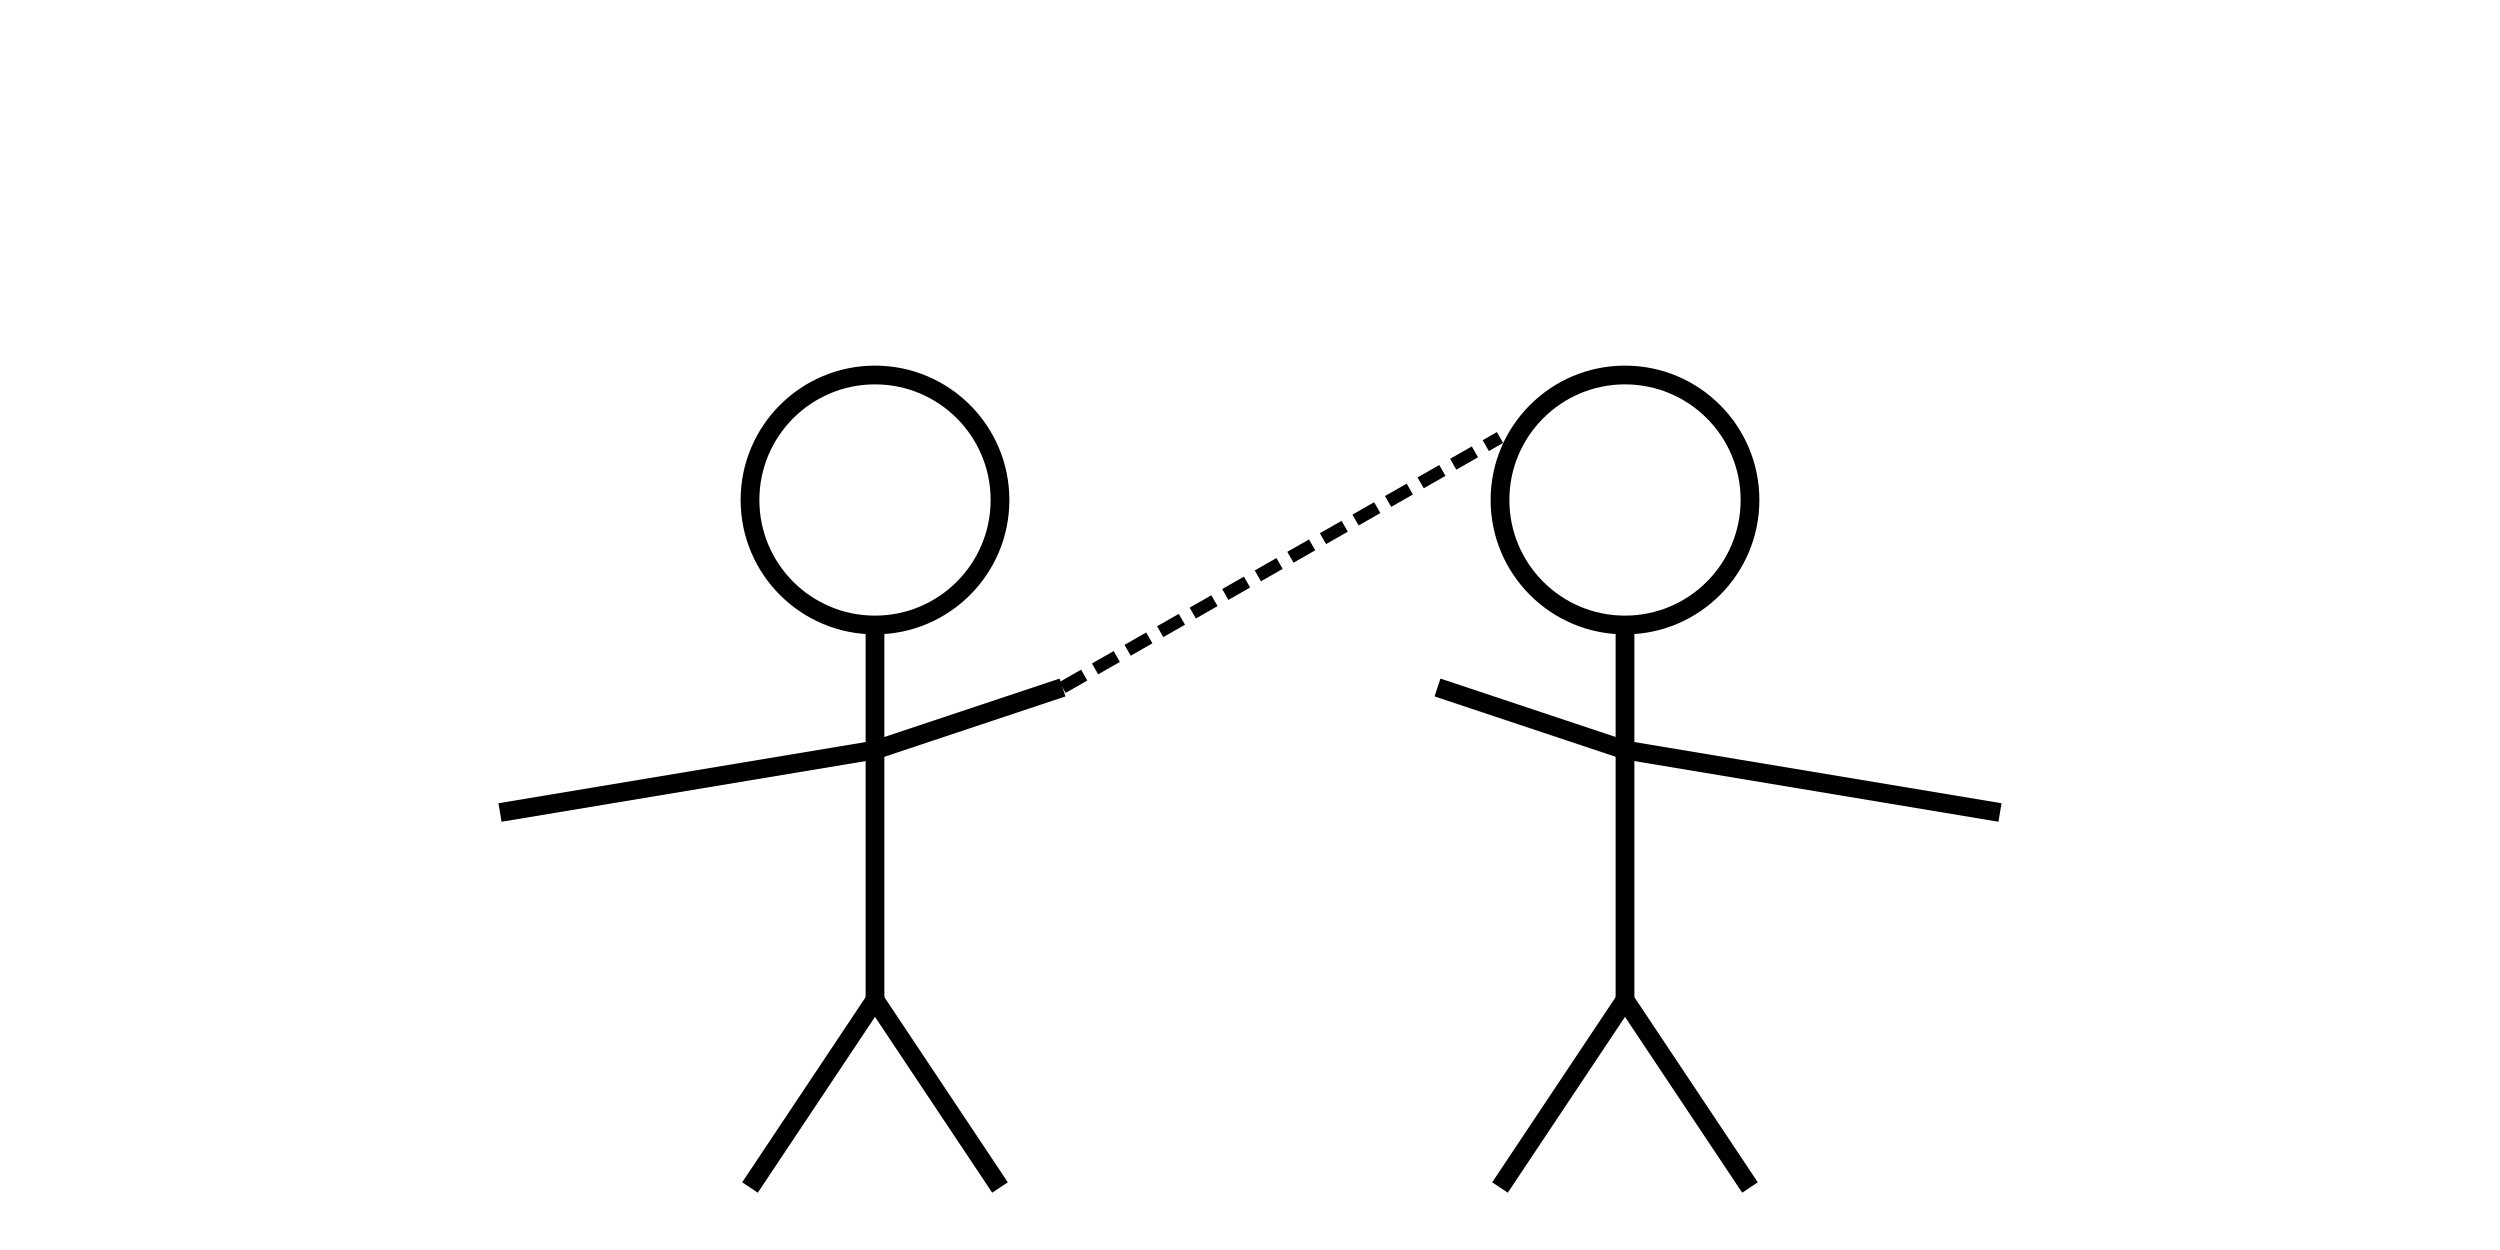
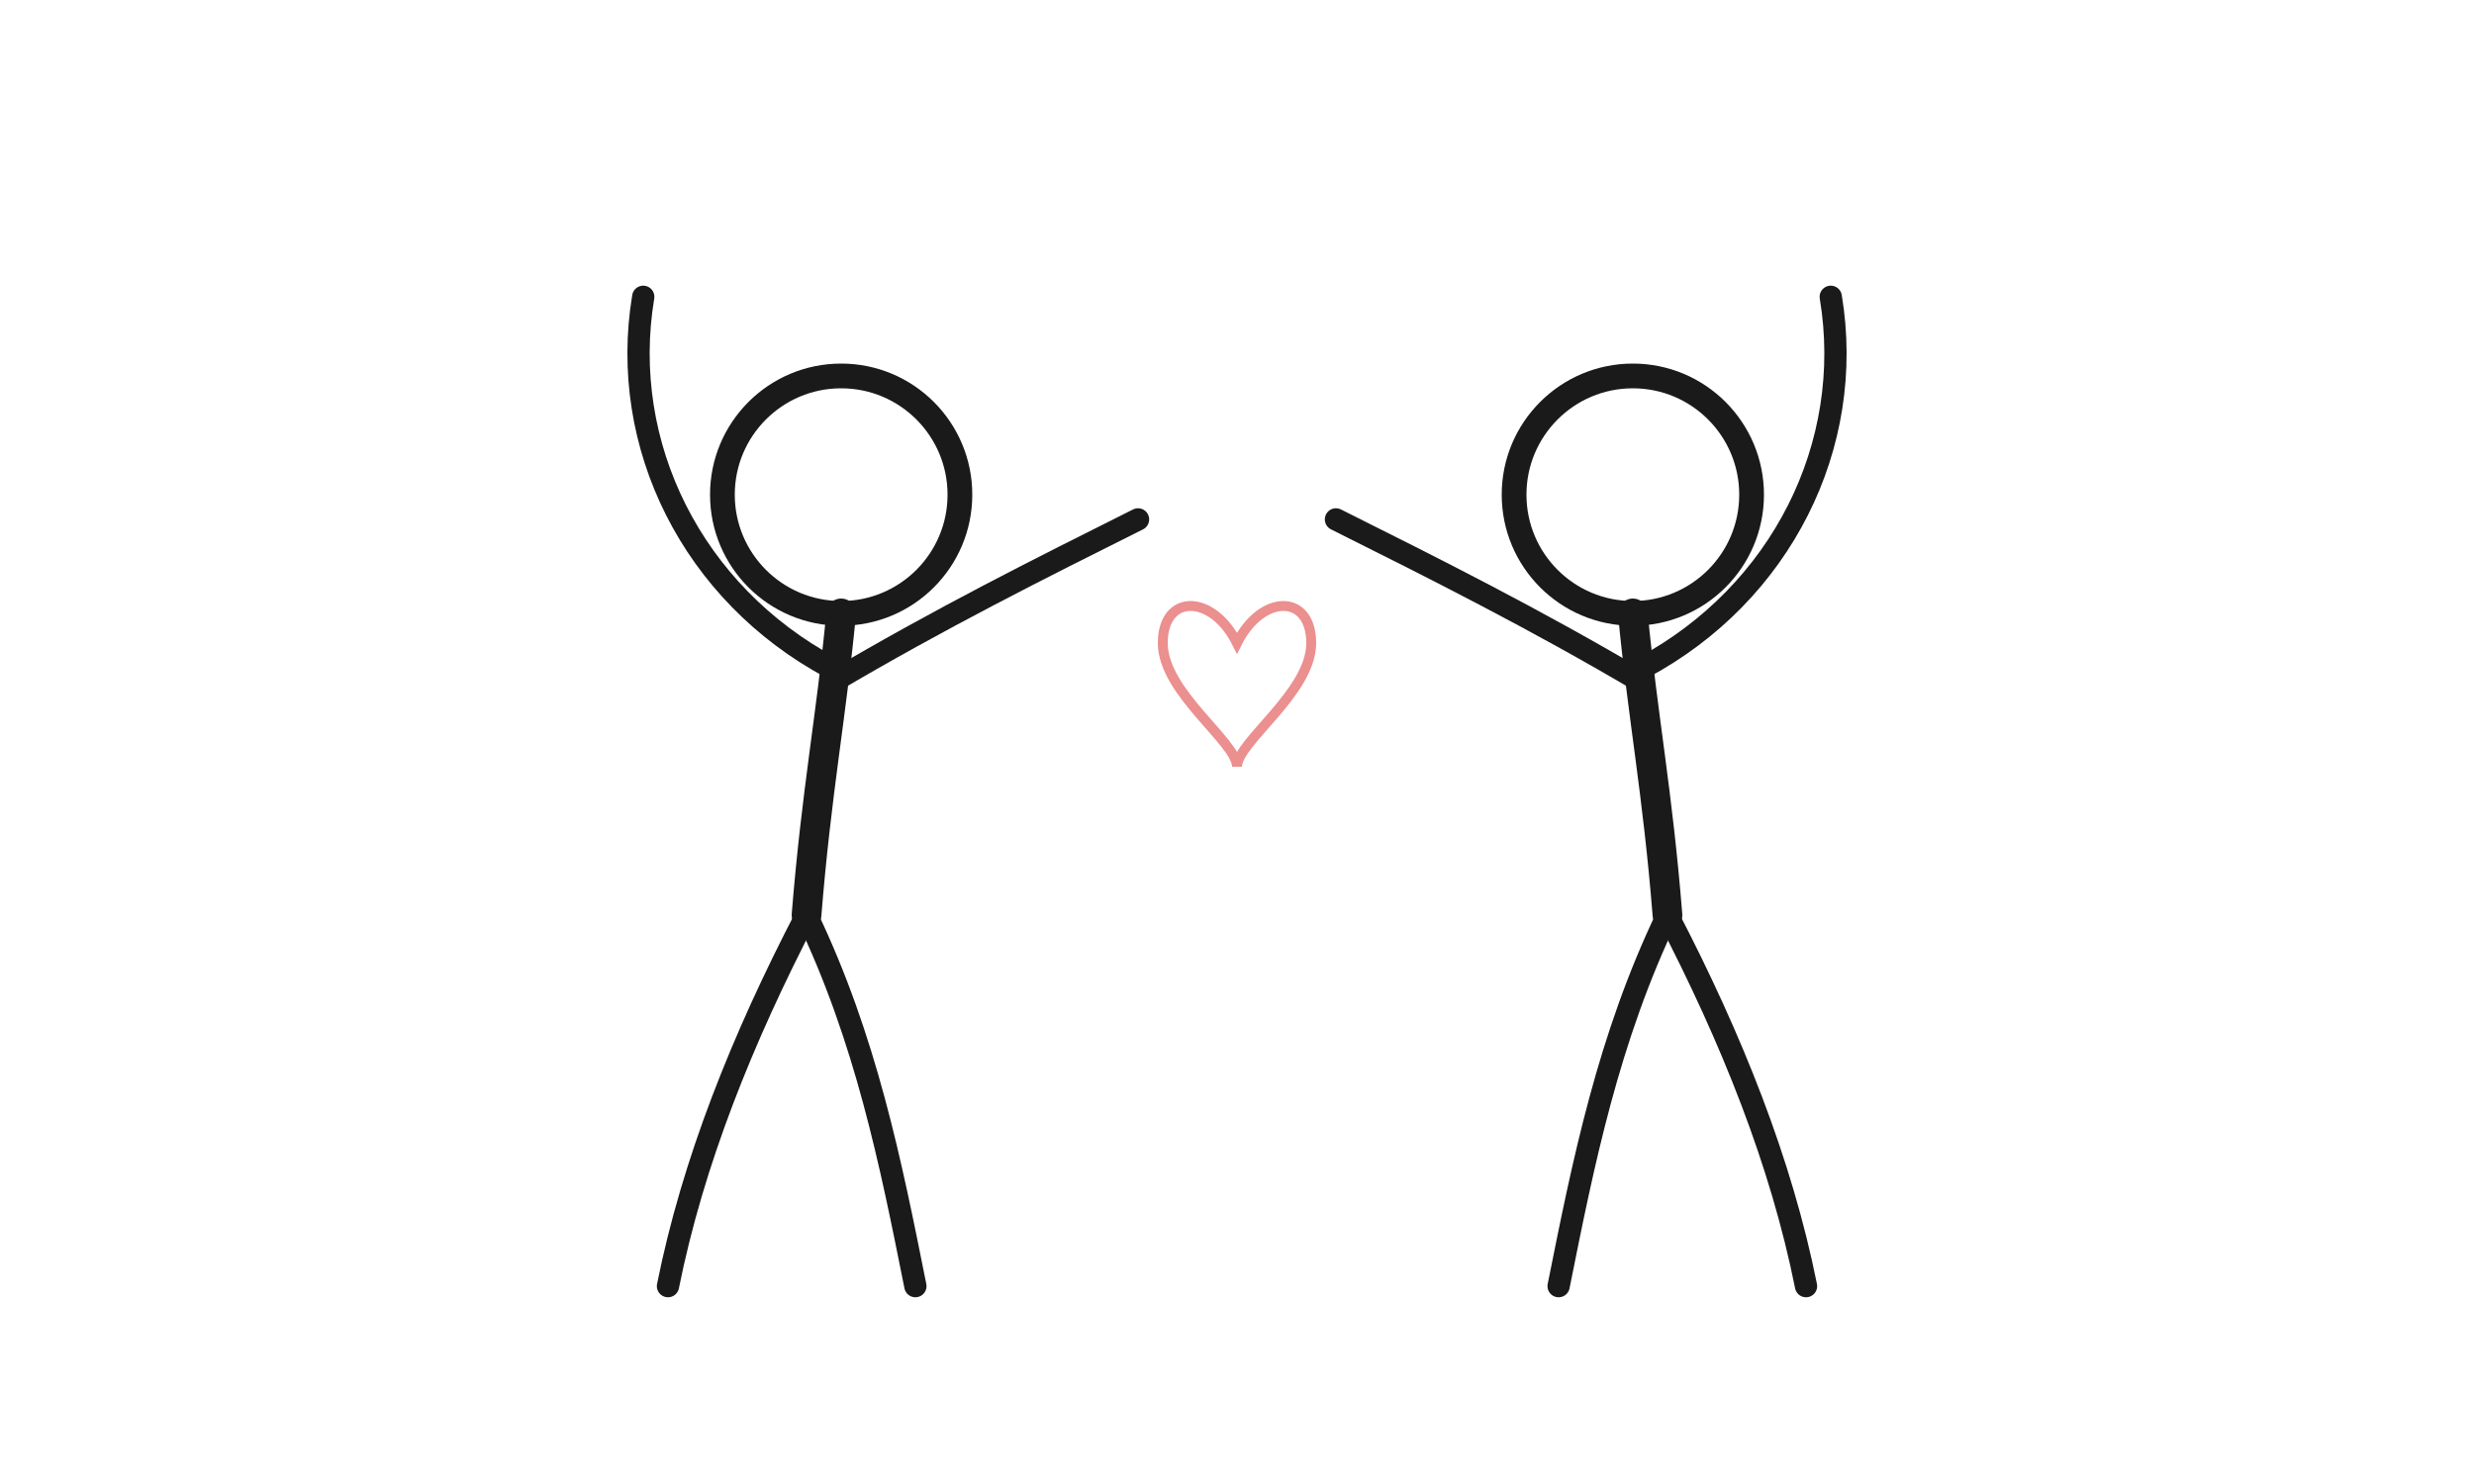
- <svg xmlns="http://www.w3.org/2000/svg" viewBox="0 0 400 200" width="400" height="200">
-   <circle cx="140" cy="80" r="20" fill="none" stroke="black" stroke-width="3" />
-   <line x1="140" y1="100" x2="140" y2="160" stroke="black" stroke-width="3" />
-   <line x1="140" y1="120" x2="80" y2="130" stroke="black" stroke-width="3" />
-   <line x1="140" y1="120" x2="170" y2="110" stroke="black" stroke-width="3" />
-   <line x1="140" y1="160" x2="120" y2="190" stroke="black" stroke-width="3" />
-   <line x1="140" y1="160" x2="160" y2="190" stroke="black" stroke-width="3" />
-   <circle cx="260" cy="80" r="20" fill="none" stroke="black" stroke-width="3" />
-   <line x1="260" y1="100" x2="260" y2="160" stroke="black" stroke-width="3" />
-   <line x1="260" y1="120" x2="320" y2="130" stroke="black" stroke-width="3" />
-   <line x1="260" y1="120" x2="230" y2="110" stroke="black" stroke-width="3" />
-   <line x1="260" y1="160" x2="240" y2="190" stroke="black" stroke-width="3" />
-   <line x1="260" y1="160" x2="280" y2="190" stroke="black" stroke-width="3" />
-   <line x1="170" y1="110" x2="240" y2="70" stroke="black" stroke-width="2" stroke-dasharray="4,2" />
+ <svg xmlns="http://www.w3.org/2000/svg" viewBox="0 0 500 300" width="500" height="300">
+   <defs>
+     <style>
+       .body-line { fill: none; stroke: #1a1a1a; stroke-linecap: round; stroke-linejoin: round; }
+       .torso { stroke-width: 6; }
+       .limb { stroke-width: 4.5; }
+       .head { stroke-width: 5; fill: none; }
+     </style>
+   </defs>
+   <circle cx="170" cy="100" r="24" class="body-line head" />
+   <path d="M170 124 C168 145, 165 160, 163 185" class="body-line torso" />
+   <path d="M168 135 C140 120, 125 90, 130 60" class="body-line limb" />
+   <path d="M168 138 C190 125, 210 115, 230 105" class="body-line limb" />
+   <path d="M163 185 C150 210, 140 235, 135 260" class="body-line limb" />
+   <path d="M163 185 C175 210, 180 235, 185 260" class="body-line limb" />
+   <circle cx="330" cy="100" r="24" class="body-line head" />
+   <path d="M330 124 C332 145, 335 160, 337 185" class="body-line torso" />
+   <path d="M332 135 C360 120, 375 90, 370 60" class="body-line limb" />
+   <path d="M332 138 C310 125, 290 115, 270 105" class="body-line limb" />
+   <path d="M337 185 C350 210, 360 235, 365 260" class="body-line limb" />
+   <path d="M337 185 C325 210, 320 235, 315 260" class="body-line limb" />
+   <path d="M250 130 C245 120, 235 120, 235 130 C235 140, 250 150, 250 155 C250 150, 265 140, 265 130 C265 120, 255 120, 250 130 Z" fill="none" stroke="#d44" stroke-width="2" opacity="0.6" />
</svg>
